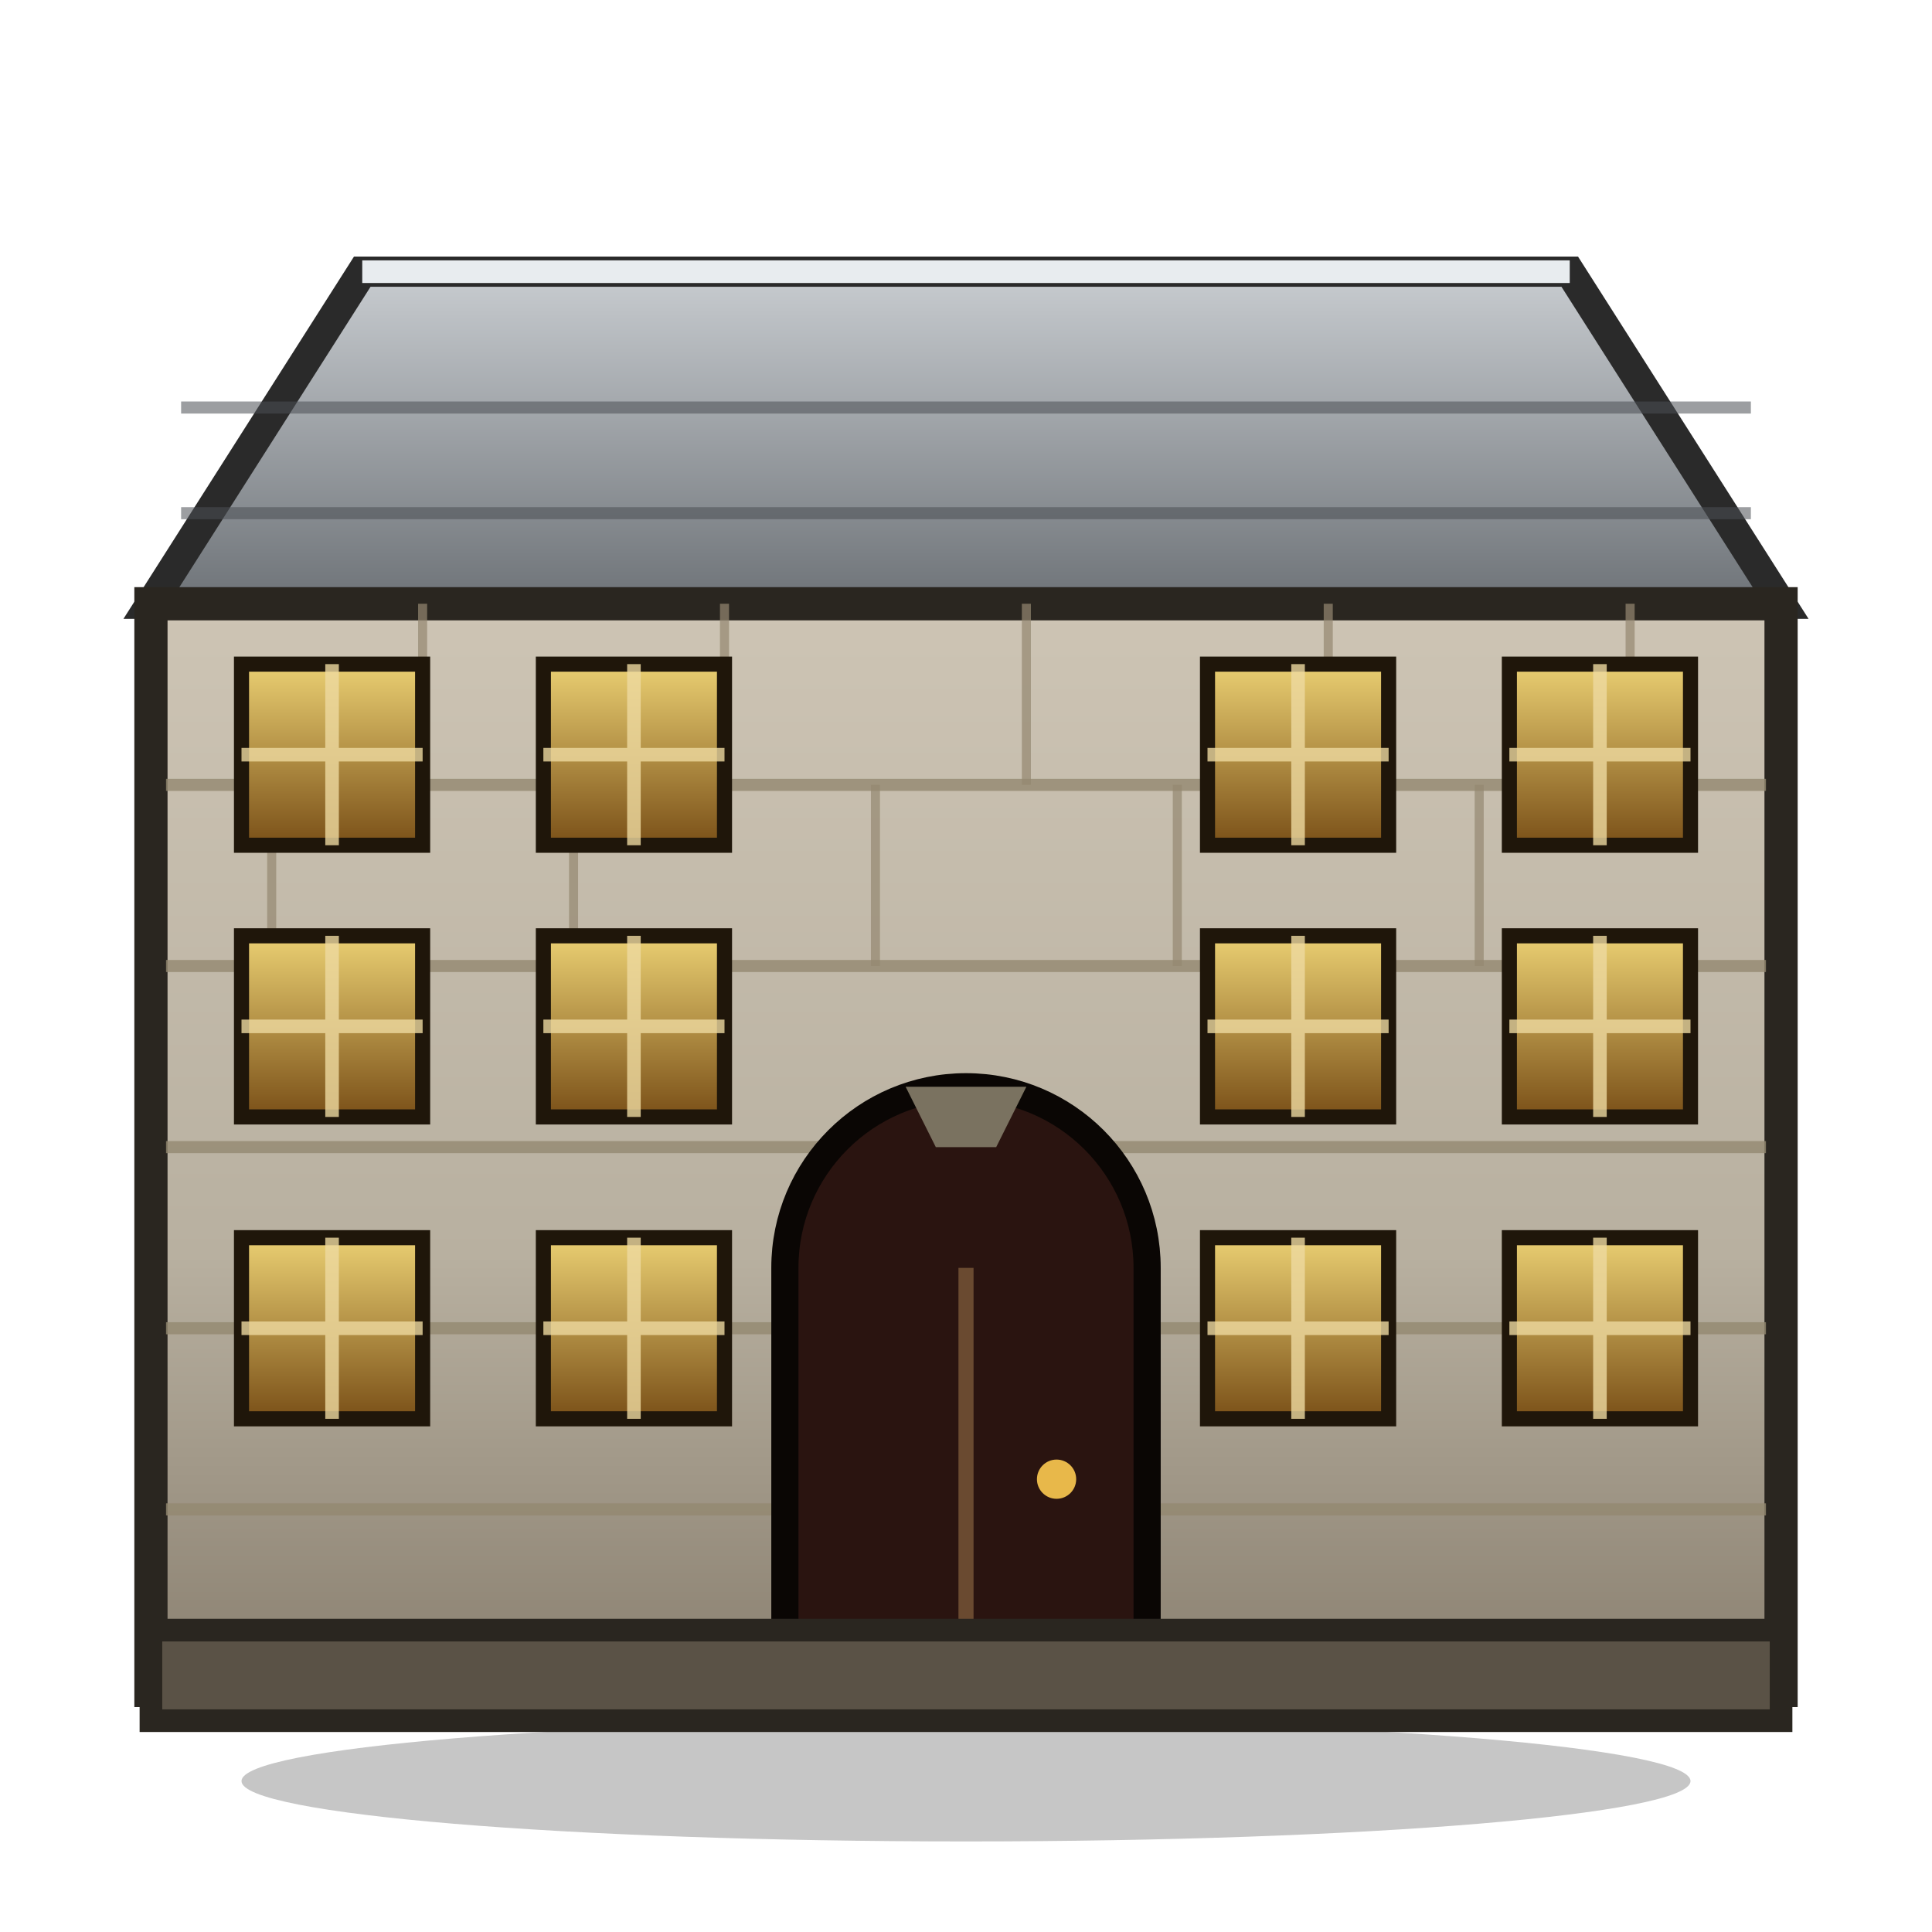
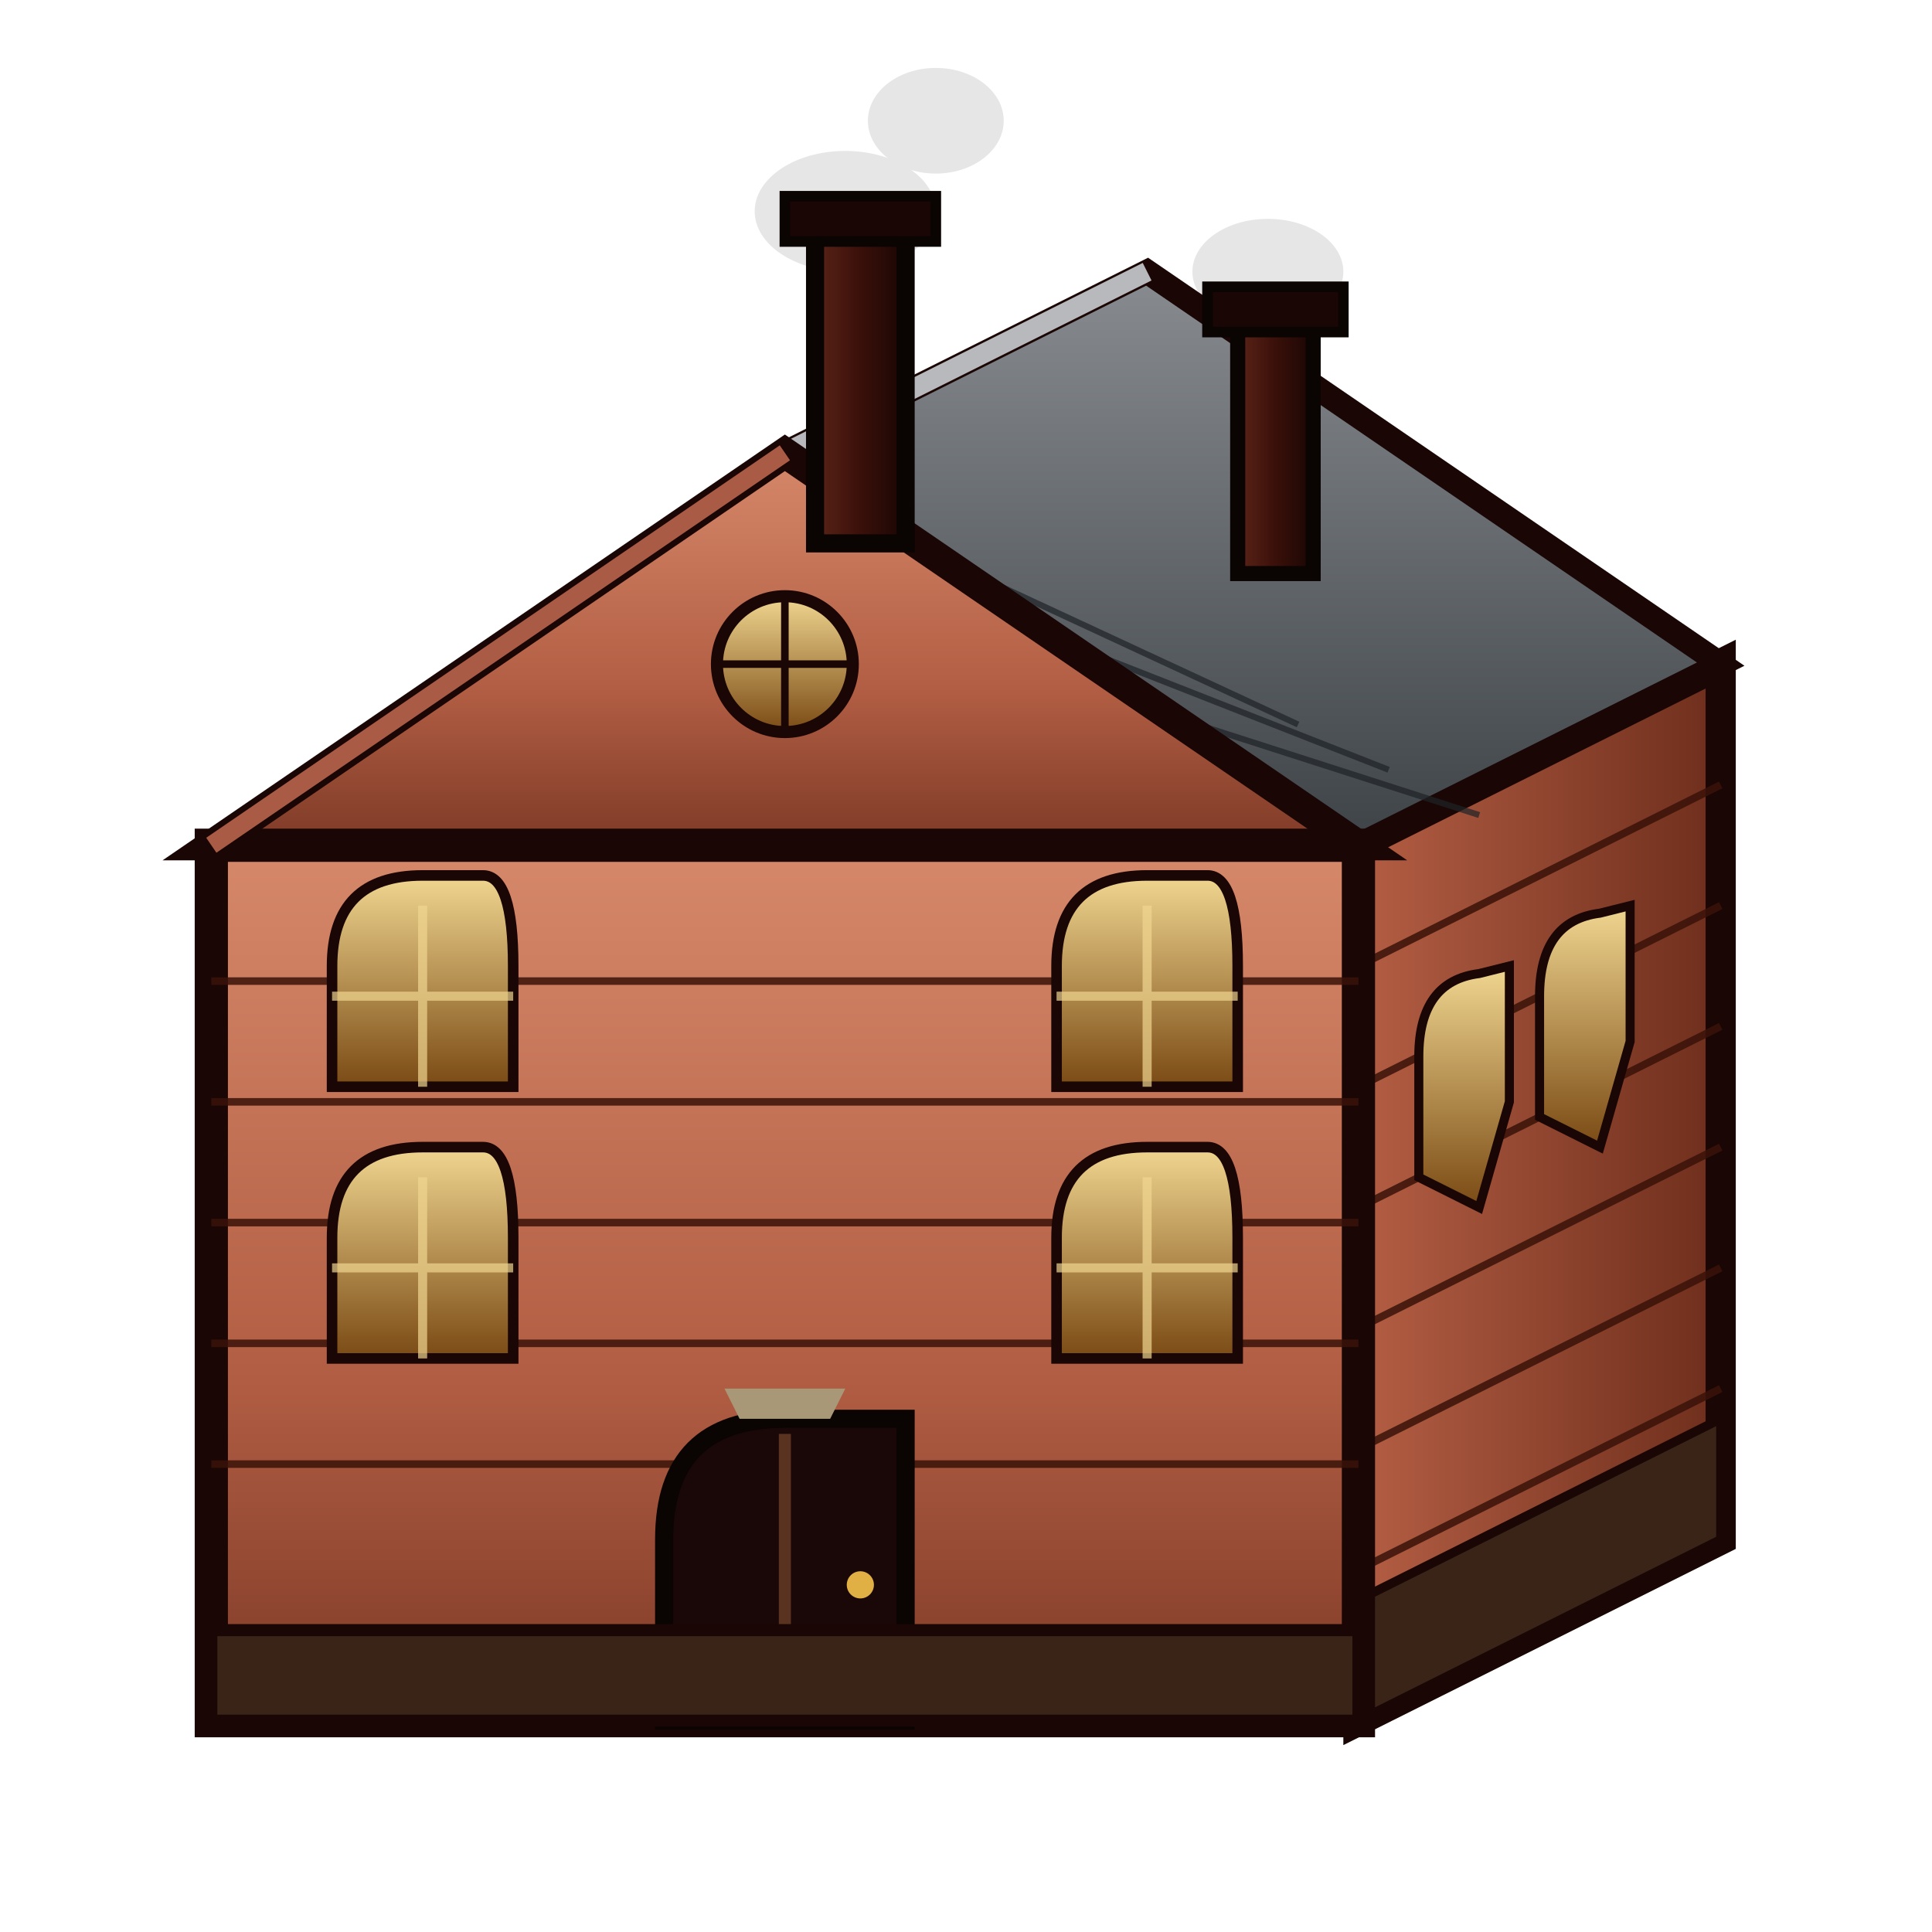
<svg xmlns="http://www.w3.org/2000/svg" width="128" height="128" viewBox="0 0 128 128">
  <defs>
-     <linearGradient id="brick" x1="0" y1="0" x2="0" y2="1">
-       <stop offset="0" stop-color="#CDC4B4" />
-       <stop offset="0.6" stop-color="#B8B0A0" />
-       <stop offset="1" stop-color="#8A8070" />
+     <linearGradient id="cmf-front" x1="0" y1="0" x2="0" y2="1">
+       <stop offset="0" stop-color="#D6886A" />
+       <stop offset="0.6" stop-color="#B25E44" />
+       <stop offset="1" stop-color="#7E3A26" />
    </linearGradient>
-     <linearGradient id="roof" x1="0" y1="0" x2="0" y2="1">
-       <stop offset="0" stop-color="#C8CCD0" />
-       <stop offset="1" stop-color="#6E7378" />
+     <linearGradient id="cmf-side" x1="0" y1="0" x2="1" y2="0">
+       <stop offset="0" stop-color="#B45E44" />
+       <stop offset="1" stop-color="#6E2E1C" />
    </linearGradient>
-     <linearGradient id="window" x1="0" y1="0" x2="0" y2="1">
-       <stop offset="0" stop-color="#EACF72" />
-       <stop offset="1" stop-color="#7A5018" />
+     <linearGradient id="cmf-roof" x1="0" y1="0" x2="0" y2="1">
+       <stop offset="0" stop-color="#888C90" />
+       <stop offset="1" stop-color="#3E4348" />
+     </linearGradient>
+     <linearGradient id="cmf-window" x1="0" y1="0" x2="0" y2="1">
+       <stop offset="0" stop-color="#F0D690" />
+       <stop offset="1" stop-color="#7A4A14" />
+     </linearGradient>
+     <linearGradient id="cmf-stack" x1="0" y1="0" x2="1" y2="0">
+       <stop offset="0" stop-color="#5C2418" />
+       <stop offset="0.5" stop-color="#3A100A" />
+       <stop offset="1" stop-color="#1A0604" />
    </linearGradient>
  </defs>
-   <ellipse cx="64" cy="118" rx="48" ry="4" fill="#1A1A1A" opacity="0.25" />
-   <polygon points="10,40 118,40 104,18 24,18" fill="url(#roof)" stroke="#2A2A2A" stroke-width="2" />
-   <line x1="24" y1="18" x2="104" y2="18" stroke="#E8ECEF" stroke-width="1.5" />
-   <line x1="10" y1="40" x2="118" y2="40" stroke="#2A2A2A" stroke-width="2" />
-   <g stroke="#4A4F54" stroke-width="0.8" opacity="0.55">
-     <line x1="12" y1="27" x2="116" y2="27" />
-     <line x1="12" y1="34" x2="116" y2="34" />
+   <g fill="#C8C8C8" opacity="0.45">
+     <ellipse cx="56" cy="14" rx="6" ry="4" />
+     <ellipse cx="62" cy="8" rx="4.5" ry="3.5" />
+     <ellipse cx="84" cy="18" rx="5" ry="3.5" />
  </g>
-   <rect x="10" y="40" width="108" height="72" fill="url(#brick)" stroke="#2A2620" stroke-width="2.2" />
-   <g stroke="#948870" stroke-width="0.8" opacity="0.8">
-     <line x1="11" y1="52" x2="117" y2="52" />
-     <line x1="11" y1="64" x2="117" y2="64" />
-     <line x1="11" y1="76" x2="117" y2="76" />
-     <line x1="11" y1="88" x2="117" y2="88" />
-     <line x1="11" y1="100" x2="117" y2="100" />
+   <polygon points="90,56 114,44 114,102 90,114" fill="url(#cmf-side)" stroke="#1A0604" stroke-width="2" />
+   <g stroke="#3A1208" stroke-width="0.5" opacity="0.85">
+     <line x1="90" y1="64" x2="114" y2="52" />
+     <line x1="90" y1="72" x2="114" y2="60" />
+     <line x1="90" y1="80" x2="114" y2="68" />
+     <line x1="90" y1="88" x2="114" y2="76" />
+     <line x1="90" y1="96" x2="114" y2="84" />
+     <line x1="90" y1="104" x2="114" y2="92" />
  </g>
-   <g stroke="#948870" stroke-width="0.6" opacity="0.7">
-     <line x1="28" y1="40" x2="28" y2="52" />
-     <line x1="48" y1="40" x2="48" y2="52" />
-     <line x1="68" y1="40" x2="68" y2="52" />
-     <line x1="88" y1="40" x2="88" y2="52" />
-     <line x1="108" y1="40" x2="108" y2="52" />
-     <line x1="18" y1="52" x2="18" y2="64" />
-     <line x1="38" y1="52" x2="38" y2="64" />
-     <line x1="58" y1="52" x2="58" y2="64" />
-     <line x1="78" y1="52" x2="78" y2="64" />
-     <line x1="98" y1="52" x2="98" y2="64" />
+   <g>
+     <path d="M 94 78 L 94 70 Q 94 65 98 64.5 L 100 64 Q 100 70 100 73 L 98 80 Z" fill="url(#cmf-window)" stroke="#1A0604" stroke-width="0.6" />
+     <path d="M 102 74 L 102 66 Q 102 61 106 60.5 L 108 60 Q 108 66 108 69 L 106 76 Z" fill="url(#cmf-window)" stroke="#1A0604" stroke-width="0.6" />
  </g>
-   <path d="M52 112 L52 84 A12 12 0 0 1 76 84 L76 112 Z" fill="#2A1410" stroke="#0A0604" stroke-width="1.8" />
-   <line x1="64" y1="84" x2="64" y2="112" stroke="#6A4A30" stroke-width="1" />
-   <circle cx="70" cy="98" r="1.3" fill="#E8B84A" />
-   <polygon points="60,72 68,72 66,76 62,76" fill="#7A7260" />
+   <polygon points="90,106 114,94 114,102 90,114" fill="#3A2418" stroke="#1A0604" stroke-width="0.6" />
+   <polygon points="52,30 76,18 114,44 90,56" fill="url(#cmf-roof)" stroke="#1A0604" stroke-width="1.6" />
+   <line x1="52" y1="30" x2="76" y2="18" stroke="#D4D8DC" stroke-width="1.3" opacity="0.85" />
+   <g stroke="#1E2226" stroke-width="0.4" opacity="0.7">
+     <line x1="58" y1="35" x2="86" y2="48" />
+     <line x1="64" y1="40" x2="92" y2="51" />
+     <line x1="70" y1="45" x2="98" y2="54" />
+   </g>
+   <polygon points="14,56 52,30 90,56" fill="url(#cmf-front)" stroke="#1A0604" stroke-width="2" />
+   <rect x="14" y="56" width="76" height="58" fill="url(#cmf-front)" stroke="#1A0604" stroke-width="2.2" />
+   <g stroke="#3A1208" stroke-width="0.5" opacity="0.85">
+     <line x1="14" y1="65" x2="90" y2="65" />
+     <line x1="14" y1="73" x2="90" y2="73" />
+     <line x1="14" y1="81" x2="90" y2="81" />
+     <line x1="14" y1="89" x2="90" y2="89" />
+     <line x1="14" y1="97" x2="90" y2="97" />
+   </g>
+   <line x1="14" y1="56" x2="52" y2="30" stroke="#C26A50" stroke-width="1.2" opacity="0.85" />
+   <circle cx="52" cy="44" r="4.5" fill="url(#cmf-window)" stroke="#1A0604" stroke-width="0.8" />
+   <line x1="47.5" y1="44" x2="56.5" y2="44" stroke="#1A0604" stroke-width="0.5" />
+   <line x1="52" y1="39.5" x2="52" y2="48.5" stroke="#1A0604" stroke-width="0.5" />
  <g>
-     <rect x="16" y="44" width="12" height="12" fill="url(#window)" stroke="#1F160A" stroke-width="1" />
-     <rect x="36" y="44" width="12" height="12" fill="url(#window)" stroke="#1F160A" stroke-width="1" />
-     <rect x="80" y="44" width="12" height="12" fill="url(#window)" stroke="#1F160A" stroke-width="1" />
-     <rect x="100" y="44" width="12" height="12" fill="url(#window)" stroke="#1F160A" stroke-width="1" />
-     <rect x="16" y="62" width="12" height="12" fill="url(#window)" stroke="#1F160A" stroke-width="1" />
-     <rect x="36" y="62" width="12" height="12" fill="url(#window)" stroke="#1F160A" stroke-width="1" />
-     <rect x="80" y="62" width="12" height="12" fill="url(#window)" stroke="#1F160A" stroke-width="1" />
-     <rect x="100" y="62" width="12" height="12" fill="url(#window)" stroke="#1F160A" stroke-width="1" />
-     <rect x="16" y="82" width="12" height="12" fill="url(#window)" stroke="#1F160A" stroke-width="1" />
-     <rect x="36" y="82" width="12" height="12" fill="url(#window)" stroke="#1F160A" stroke-width="1" />
-     <rect x="80" y="82" width="12" height="12" fill="url(#window)" stroke="#1F160A" stroke-width="1" />
-     <rect x="100" y="82" width="12" height="12" fill="url(#window)" stroke="#1F160A" stroke-width="1" />
+     <path d="M 22 72 L 22 64 Q 22 58 28 58 L 32 58 Q 34 58 34 64 L 34 72 Z" fill="url(#cmf-window)" stroke="#1A0604" stroke-width="0.7" />
+     <path d="M 70 72 L 70 64 Q 70 58 76 58 L 80 58 Q 82 58 82 64 L 82 72 Z" fill="url(#cmf-window)" stroke="#1A0604" stroke-width="0.7" />
+     <path d="M 22 90 L 22 82 Q 22 76 28 76 L 32 76 Q 34 76 34 82 L 34 90 Z" fill="url(#cmf-window)" stroke="#1A0604" stroke-width="0.7" />
+     <path d="M 70 90 L 70 82 Q 70 76 76 76 L 80 76 Q 82 76 82 82 L 82 90 Z" fill="url(#cmf-window)" stroke="#1A0604" stroke-width="0.7" />
  </g>
-   <g stroke="#EEDAA0" stroke-width="0.9" opacity="0.8">
-     <line x1="22" y1="44" x2="22" y2="56" />
-     <line x1="16" y1="50" x2="28" y2="50" />
-     <line x1="42" y1="44" x2="42" y2="56" />
-     <line x1="36" y1="50" x2="48" y2="50" />
-     <line x1="86" y1="44" x2="86" y2="56" />
-     <line x1="80" y1="50" x2="92" y2="50" />
-     <line x1="106" y1="44" x2="106" y2="56" />
-     <line x1="100" y1="50" x2="112" y2="50" />
-     <line x1="22" y1="62" x2="22" y2="74" />
-     <line x1="16" y1="68" x2="28" y2="68" />
-     <line x1="42" y1="62" x2="42" y2="74" />
-     <line x1="36" y1="68" x2="48" y2="68" />
-     <line x1="86" y1="62" x2="86" y2="74" />
-     <line x1="80" y1="68" x2="92" y2="68" />
-     <line x1="106" y1="62" x2="106" y2="74" />
-     <line x1="100" y1="68" x2="112" y2="68" />
-     <line x1="22" y1="82" x2="22" y2="94" />
-     <line x1="16" y1="88" x2="28" y2="88" />
-     <line x1="42" y1="82" x2="42" y2="94" />
-     <line x1="36" y1="88" x2="48" y2="88" />
-     <line x1="86" y1="82" x2="86" y2="94" />
-     <line x1="80" y1="88" x2="92" y2="88" />
-     <line x1="106" y1="82" x2="106" y2="94" />
-     <line x1="100" y1="88" x2="112" y2="88" />
+   <g stroke="#F0D690" stroke-width="0.6" opacity="0.7">
+     <line x1="28" y1="60" x2="28" y2="72" />
+     <line x1="22" y1="66" x2="34" y2="66" />
+     <line x1="76" y1="60" x2="76" y2="72" />
+     <line x1="70" y1="66" x2="82" y2="66" />
+     <line x1="28" y1="78" x2="28" y2="90" />
+     <line x1="22" y1="84" x2="34" y2="84" />
+     <line x1="76" y1="78" x2="76" y2="90" />
+     <line x1="70" y1="84" x2="82" y2="84" />
  </g>
-   <rect x="10" y="108" width="108" height="6" fill="#5A5246" stroke="#2A2620" stroke-width="1.5" />
+   <path d="M 44 114 L 44 102 Q 44 94 52 94 L 60 94 Q 60 94 60 102 L 60 114 Z" fill="#1A0808" stroke="#0A0402" stroke-width="1.2" />
+   <line x1="52" y1="95" x2="52" y2="114" stroke="#5A3220" stroke-width="0.8" />
+   <circle cx="57" cy="105" r="0.9" fill="#E0B044" />
+   <polygon points="48,92 56,92 55,94 49,94" fill="#A89878" />
+   <rect x="14" y="108" width="76" height="6" fill="#3A2418" stroke="#1A0604" stroke-width="0.8" />
+   <rect x="54" y="14" width="6" height="22" fill="url(#cmf-stack)" stroke="#0A0402" stroke-width="1.2" />
+   <rect x="52" y="13" width="10" height="3" fill="#1A0604" stroke="#0A0402" stroke-width="0.7" />
+   <rect x="82" y="20" width="5" height="18" fill="url(#cmf-stack)" stroke="#0A0402" stroke-width="1" />
+   <rect x="80" y="19" width="9" height="3" fill="#1A0604" stroke="#0A0402" stroke-width="0.7" />
</svg>
